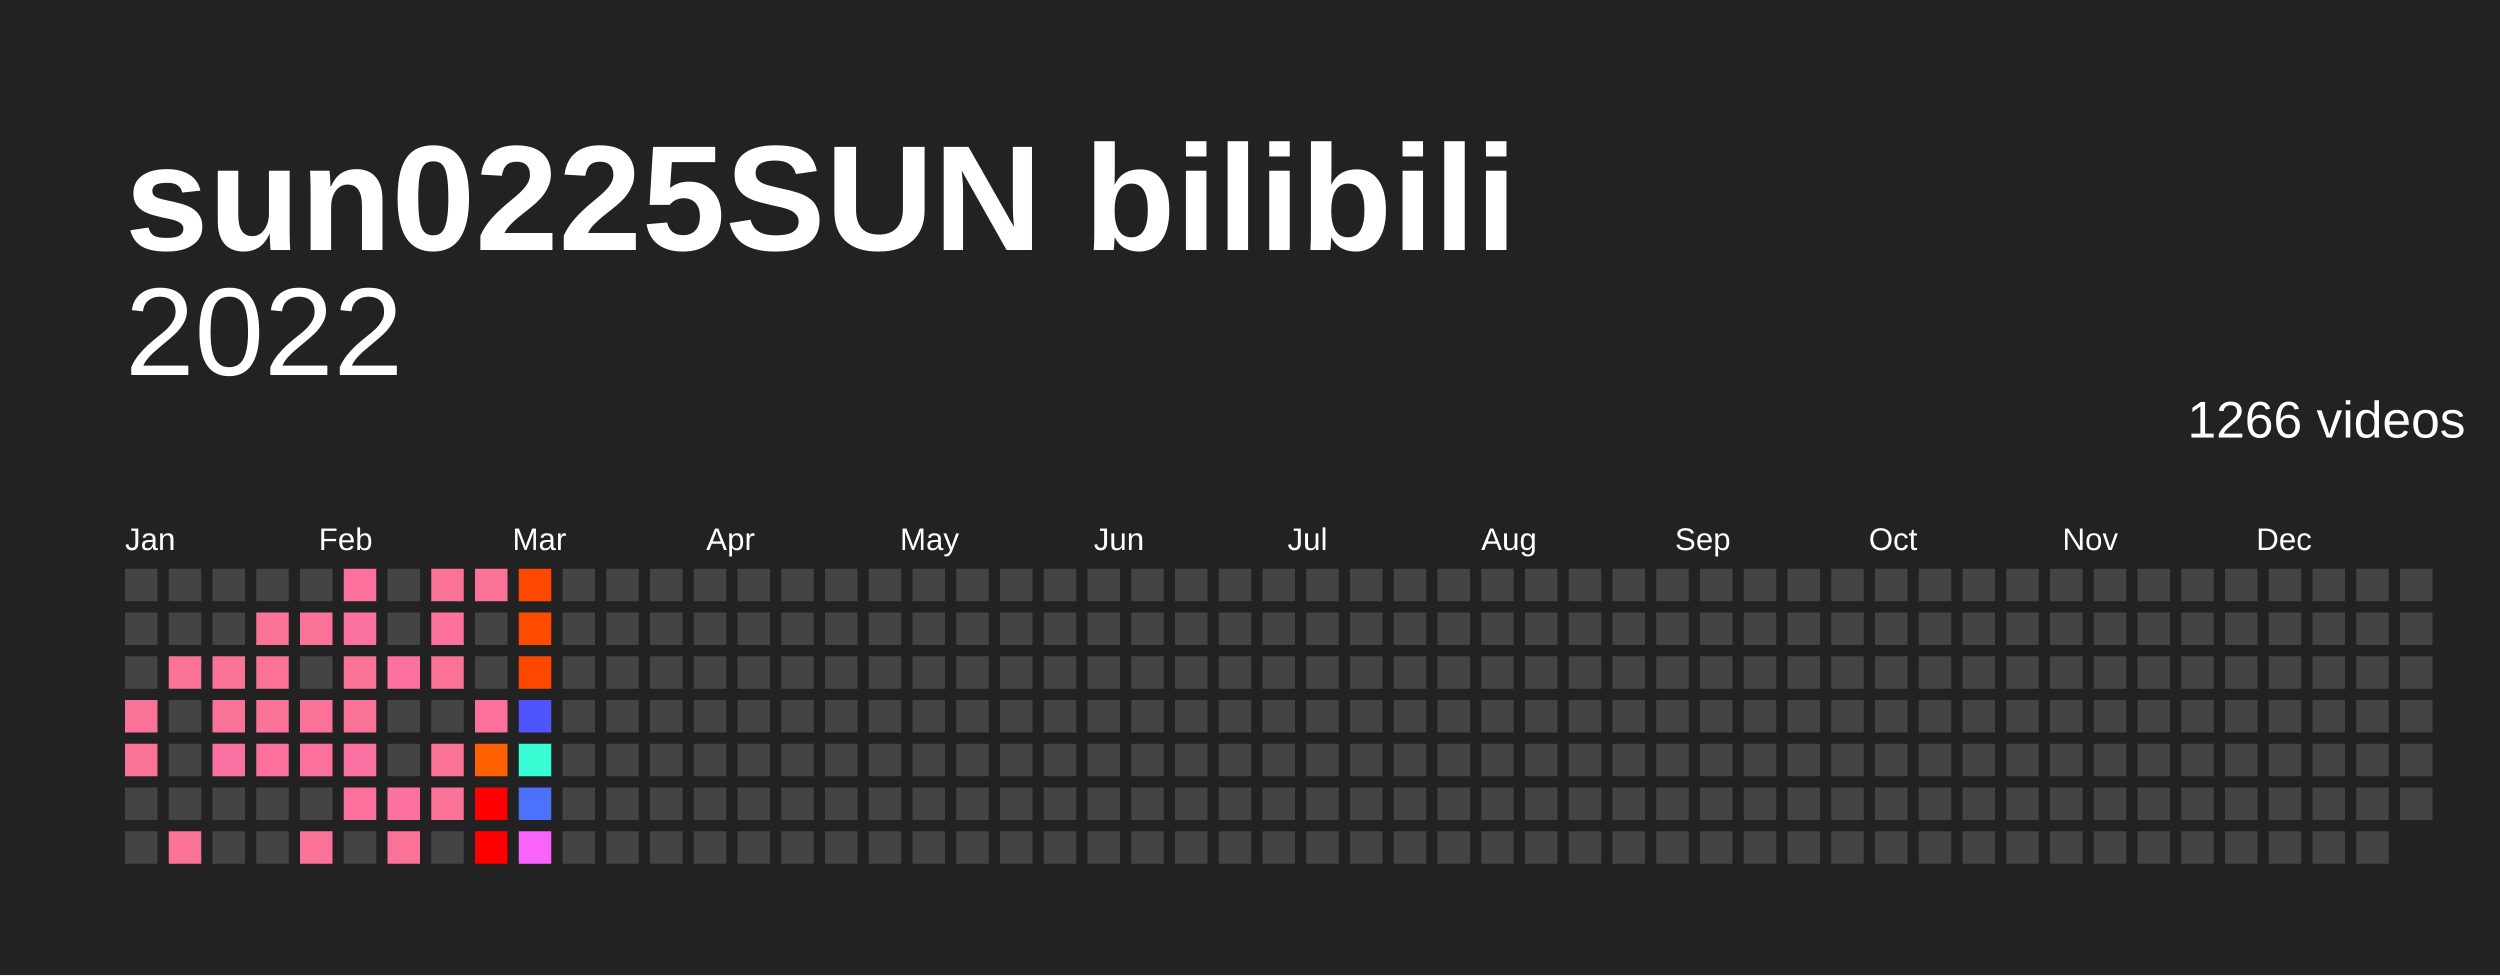
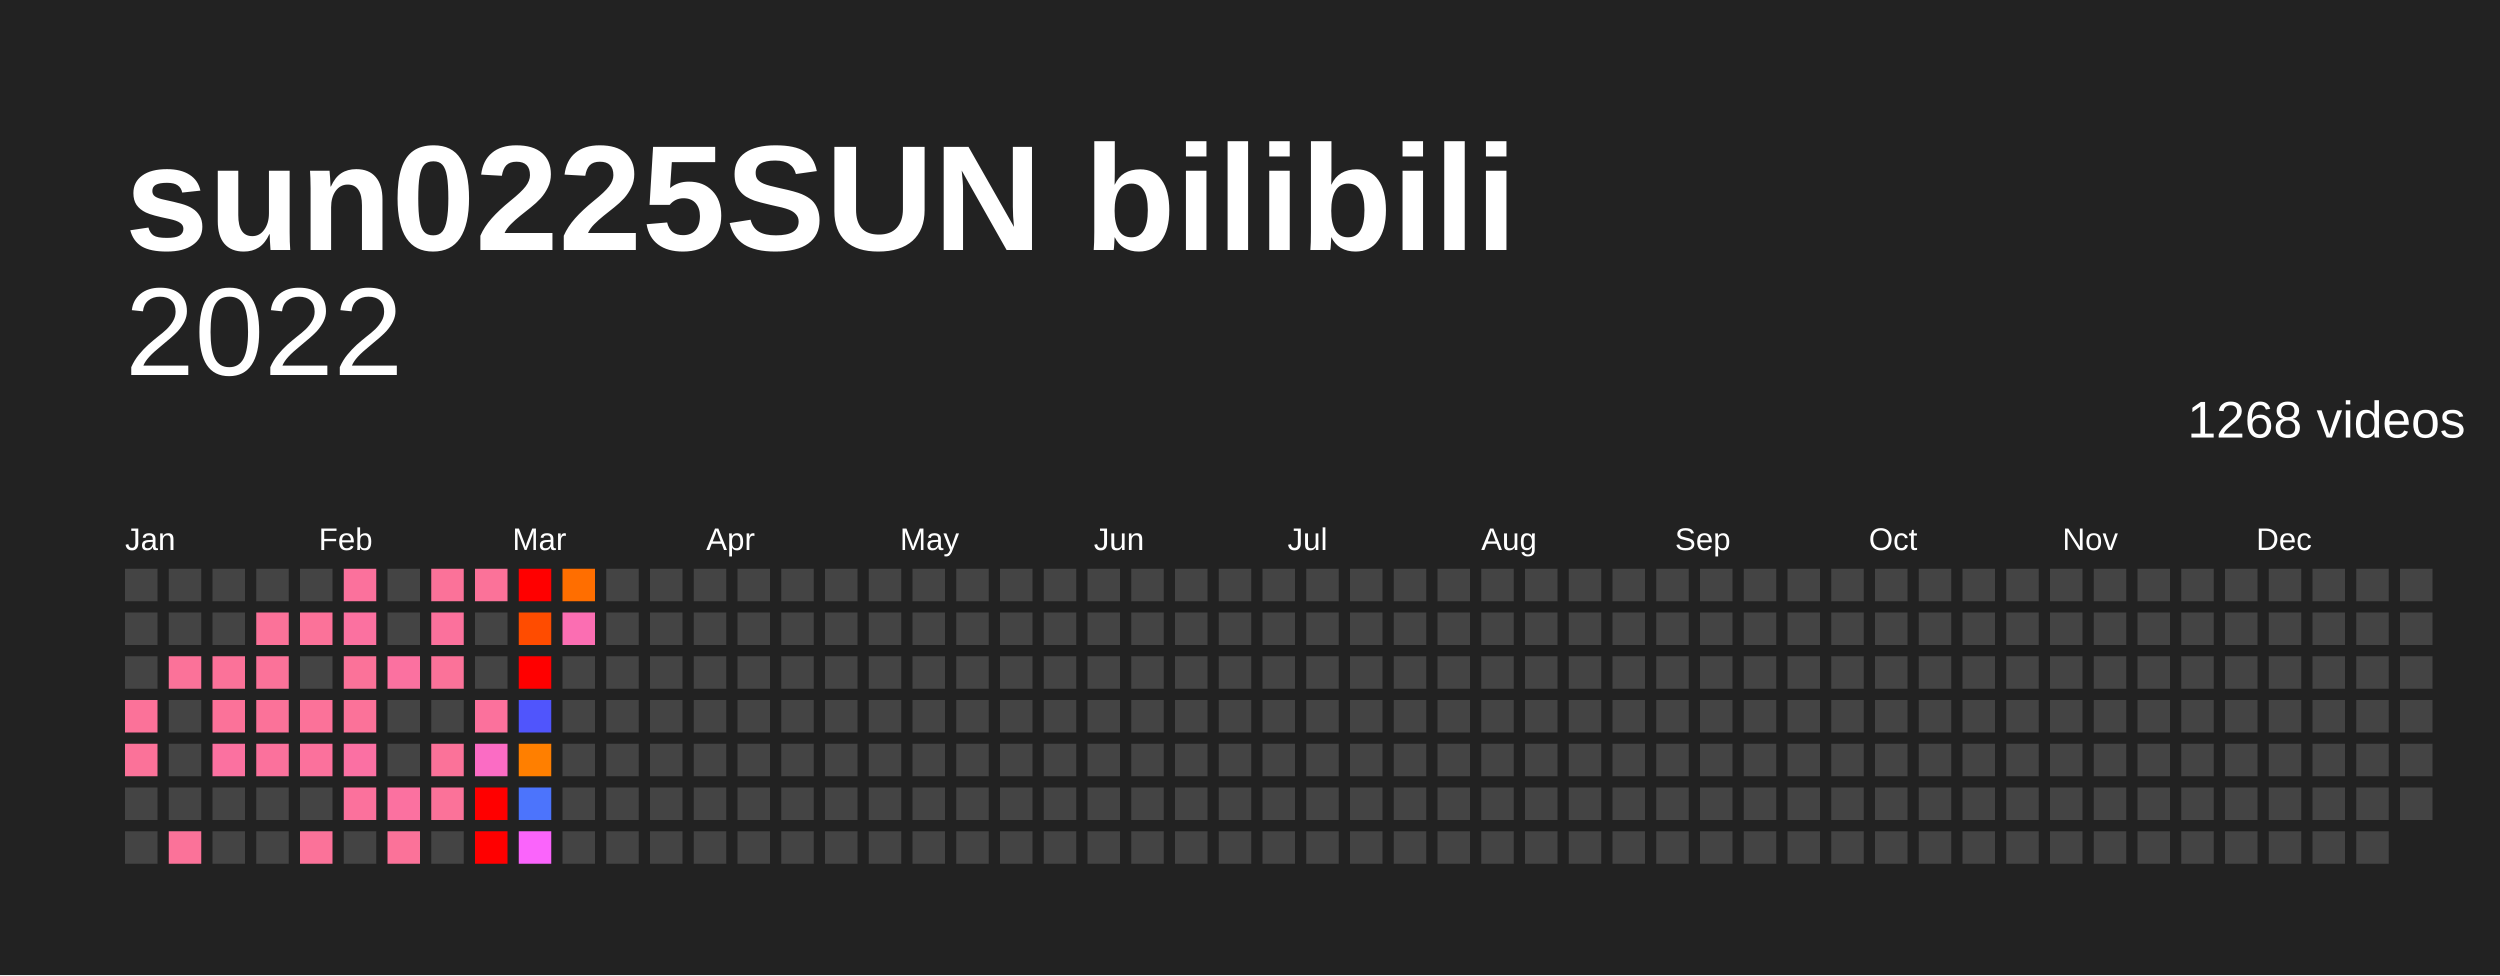
<svg xmlns="http://www.w3.org/2000/svg" baseProfile="full" height="78mm" version="1.1" viewBox="0,0,200,78" width="200mm">
  <defs />
  <rect fill="#222222" height="78" width="200" x="0" y="0" />
  <text fill="#FFFFFF" style="font-size:12px; font-family:Arial; font-weight:bold;" x="10" y="20">sun0225SUN bilibili</text>
  <text alignment-baseline="hanging" fill="#FFFFFF" style="font-size:10.0px; font-family:Arial;" x="10" y="30">2022</text>
-   <text alignment-baseline="hanging" fill="#FFFFFF" style="font-size:4.125px; font-family:Arial;" x="175" y="35">1266 videos</text>
+   <text alignment-baseline="hanging" fill="#FFFFFF" style="font-size:4.125px; font-family:Arial;" x="175" y="35">1268 videos</text>
  <text fill="#FFFFFF" style="font-size:2.5px; font-family:Arial" x="10.0" y="44">Jan</text>
  <text fill="#FFFFFF" style="font-size:2.5px; font-family:Arial" x="25.5" y="44">Feb</text>
  <text fill="#FFFFFF" style="font-size:2.5px; font-family:Arial" x="41.0" y="44">Mar</text>
  <text fill="#FFFFFF" style="font-size:2.5px; font-family:Arial" x="56.5" y="44">Apr</text>
  <text fill="#FFFFFF" style="font-size:2.5px; font-family:Arial" x="72.0" y="44">May</text>
  <text fill="#FFFFFF" style="font-size:2.5px; font-family:Arial" x="87.5" y="44">Jun</text>
  <text fill="#FFFFFF" style="font-size:2.5px; font-family:Arial" x="103.0" y="44">Jul</text>
  <text fill="#FFFFFF" style="font-size:2.5px; font-family:Arial" x="118.5" y="44">Aug</text>
  <text fill="#FFFFFF" style="font-size:2.5px; font-family:Arial" x="134.0" y="44">Sep</text>
  <text fill="#FFFFFF" style="font-size:2.5px; font-family:Arial" x="149.5" y="44">Oct</text>
  <text fill="#FFFFFF" style="font-size:2.5px; font-family:Arial" x="165.0" y="44">Nov</text>
  <text fill="#FFFFFF" style="font-size:2.5px; font-family:Arial" x="180.5" y="44">Dec</text>
  <rect fill="#444444" height="2.6" width="2.6" x="10.0" y="45.5" />
  <rect fill="#444444" height="2.6" width="2.6" x="10.0" y="49.0" />
  <rect fill="#444444" height="2.6" width="2.6" x="10.0" y="52.5" />
  <rect fill="#fb7299" height="2.6" width="2.6" x="10.0" y="56.0" />
  <rect fill="#fb7299" height="2.6" width="2.6" x="10.0" y="59.5" />
  <rect fill="#444444" height="2.6" width="2.6" x="10.0" y="63.0" />
  <rect fill="#444444" height="2.6" width="2.6" x="10.0" y="66.5" />
  <rect fill="#444444" height="2.6" width="2.6" x="13.5" y="45.5" />
  <rect fill="#444444" height="2.6" width="2.6" x="13.5" y="49.0" />
  <rect fill="#fb7299" height="2.6" width="2.6" x="13.5" y="52.5" />
  <rect fill="#444444" height="2.6" width="2.6" x="13.5" y="56.0" />
  <rect fill="#444444" height="2.6" width="2.6" x="13.5" y="59.5" />
  <rect fill="#444444" height="2.6" width="2.6" x="13.5" y="63.0" />
  <rect fill="#fb7299" height="2.6" width="2.6" x="13.5" y="66.5" />
  <rect fill="#444444" height="2.6" width="2.6" x="17.0" y="45.5" />
  <rect fill="#444444" height="2.6" width="2.6" x="17.0" y="49.0" />
  <rect fill="#fb7299" height="2.6" width="2.6" x="17.0" y="52.5" />
  <rect fill="#fb7299" height="2.6" width="2.6" x="17.0" y="56.0" />
-   <rect fill="#fb70a3" height="2.6" width="2.6" x="17.0" y="59.5" />
+   <rect fill="#fb71a0" height="2.6" width="2.6" x="17.0" y="59.5" />
  <rect fill="#444444" height="2.6" width="2.6" x="17.0" y="63.0" />
  <rect fill="#444444" height="2.6" width="2.6" x="17.0" y="66.5" />
  <rect fill="#444444" height="2.6" width="2.6" x="20.5" y="45.5" />
  <rect fill="#fb7299" height="2.6" width="2.6" x="20.5" y="49.0" />
  <rect fill="#fb7299" height="2.6" width="2.6" x="20.5" y="52.5" />
  <rect fill="#fb7299" height="2.6" width="2.6" x="20.5" y="56.0" />
  <rect fill="#fb719c" height="2.6" width="2.6" x="20.5" y="59.5" />
  <rect fill="#444444" height="2.6" width="2.6" x="20.5" y="63.0" />
  <rect fill="#444444" height="2.6" width="2.6" x="20.5" y="66.5" />
  <rect fill="#444444" height="2.6" width="2.6" x="24.0" y="45.5" />
  <rect fill="#fb7299" height="2.6" width="2.6" x="24.0" y="49.0" />
  <rect fill="#444444" height="2.6" width="2.6" x="24.0" y="52.5" />
  <rect fill="#fb7299" height="2.6" width="2.6" x="24.0" y="56.0" />
  <rect fill="#fb719c" height="2.6" width="2.6" x="24.0" y="59.5" />
  <rect fill="#444444" height="2.6" width="2.6" x="24.0" y="63.0" />
  <rect fill="#fb7299" height="2.6" width="2.6" x="24.0" y="66.5" />
  <rect fill="#fb719c" height="2.6" width="2.6" x="27.5" y="45.5" />
  <rect fill="#fb71a0" height="2.6" width="2.6" x="27.5" y="49.0" />
  <rect fill="#fb7299" height="2.6" width="2.6" x="27.5" y="52.5" />
  <rect fill="#fb7299" height="2.6" width="2.6" x="27.5" y="56.0" />
  <rect fill="#fb70a3" height="2.6" width="2.6" x="27.5" y="59.5" />
  <rect fill="#fb719c" height="2.6" width="2.6" x="27.5" y="63.0" />
  <rect fill="#444444" height="2.6" width="2.6" x="27.5" y="66.5" />
  <rect fill="#444444" height="2.6" width="2.6" x="31.0" y="45.5" />
  <rect fill="#444444" height="2.6" width="2.6" x="31.0" y="49.0" />
  <rect fill="#fb71a0" height="2.6" width="2.6" x="31.0" y="52.5" />
  <rect fill="#444444" height="2.6" width="2.6" x="31.0" y="56.0" />
  <rect fill="#444444" height="2.6" width="2.6" x="31.0" y="59.5" />
  <rect fill="#fb71a0" height="2.6" width="2.6" x="31.0" y="63.0" />
  <rect fill="#fb7299" height="2.6" width="2.6" x="31.0" y="66.5" />
  <rect fill="#fb7299" height="2.6" width="2.6" x="34.5" y="45.5" />
  <rect fill="#fb719c" height="2.6" width="2.6" x="34.5" y="49.0" />
  <rect fill="#fb7299" height="2.6" width="2.6" x="34.5" y="52.5" />
  <rect fill="#444444" height="2.6" width="2.6" x="34.5" y="56.0" />
  <rect fill="#fb7299" height="2.6" width="2.6" x="34.5" y="59.5" />
  <rect fill="#fb7299" height="2.6" width="2.6" x="34.5" y="63.0" />
  <rect fill="#444444" height="2.6" width="2.6" x="34.5" y="66.5" />
  <rect fill="#fb7299" height="2.6" width="2.6" x="38.0" y="45.5" />
  <rect fill="#444444" height="2.6" width="2.6" x="38.0" y="49.0" />
  <rect fill="#444444" height="2.6" width="2.6" x="38.0" y="52.5" />
  <rect fill="#fb719c" height="2.6" width="2.6" x="38.0" y="56.0" />
-   <rect fill="#ff6000" height="2.6" width="2.6" x="38.0" y="59.5" />
+   <rect fill="#fb6cc4" height="2.6" width="2.6" x="38.0" y="59.5" />
  <rect fill="red" height="2.6" width="2.6" x="38.0" y="63.0" />
  <rect fill="red" height="2.6" width="2.6" x="38.0" y="66.5" />
-   <rect fill="#ff4900" height="2.6" width="2.6" x="41.5" y="45.5" />
+   <rect fill="red" height="2.6" width="2.6" x="41.5" y="45.5" />
  <rect fill="#ff4c00" height="2.6" width="2.6" x="41.5" y="49.0" />
-   <rect fill="#ff4700" height="2.6" width="2.6" x="41.5" y="52.5" />
-   <rect fill="#5054fc" height="2.6" width="2.6" x="41.5" y="56.0" />
-   <rect fill="#38fcd3" height="2.6" width="2.6" x="41.5" y="59.5" />
-   <rect fill="#4c72fc" height="2.6" width="2.6" x="41.5" y="63.0" />
-   <rect fill="#f763fb" height="2.6" width="2.6" x="41.5" y="66.5" />
-   <rect fill="#444444" height="2.6" width="2.6" x="45.0" y="45.5" />
-   <rect fill="#444444" height="2.6" width="2.6" x="45.0" y="49.0" />
+   <rect fill="red" height="2.6" width="2.6" x="41.5" y="52.5" />
+   <rect fill="#5055fc" height="2.6" width="2.6" x="41.5" y="56.0" />
+   <rect fill="#ff7f00" height="2.6" width="2.6" x="41.5" y="59.5" />
+   <rect fill="#4c74fc" height="2.6" width="2.6" x="41.5" y="63.0" />
+   <rect fill="#fa64fb" height="2.6" width="2.6" x="41.5" y="66.5" />
+   <rect fill="#ff6e00" height="2.6" width="2.6" x="45.0" y="45.5" />
+   <rect fill="#fb6eb2" height="2.6" width="2.6" x="45.0" y="49.0" />
  <rect fill="#444444" height="2.6" width="2.6" x="45.0" y="52.5" />
  <rect fill="#444444" height="2.6" width="2.6" x="45.0" y="56.0" />
  <rect fill="#444444" height="2.6" width="2.6" x="45.0" y="59.5" />
  <rect fill="#444444" height="2.6" width="2.6" x="45.0" y="63.0" />
  <rect fill="#444444" height="2.6" width="2.6" x="45.0" y="66.5" />
  <rect fill="#444444" height="2.6" width="2.6" x="48.5" y="45.5" />
  <rect fill="#444444" height="2.6" width="2.6" x="48.5" y="49.0" />
  <rect fill="#444444" height="2.6" width="2.6" x="48.5" y="52.5" />
  <rect fill="#444444" height="2.6" width="2.6" x="48.5" y="56.0" />
  <rect fill="#444444" height="2.6" width="2.6" x="48.5" y="59.5" />
  <rect fill="#444444" height="2.6" width="2.6" x="48.5" y="63.0" />
  <rect fill="#444444" height="2.6" width="2.6" x="48.5" y="66.5" />
  <rect fill="#444444" height="2.6" width="2.6" x="52.0" y="45.5" />
  <rect fill="#444444" height="2.6" width="2.6" x="52.0" y="49.0" />
  <rect fill="#444444" height="2.6" width="2.6" x="52.0" y="52.5" />
  <rect fill="#444444" height="2.6" width="2.6" x="52.0" y="56.0" />
  <rect fill="#444444" height="2.6" width="2.6" x="52.0" y="59.5" />
  <rect fill="#444444" height="2.6" width="2.6" x="52.0" y="63.0" />
  <rect fill="#444444" height="2.6" width="2.6" x="52.0" y="66.5" />
  <rect fill="#444444" height="2.6" width="2.6" x="55.5" y="45.5" />
  <rect fill="#444444" height="2.6" width="2.6" x="55.5" y="49.0" />
  <rect fill="#444444" height="2.6" width="2.6" x="55.5" y="52.5" />
  <rect fill="#444444" height="2.6" width="2.6" x="55.5" y="56.0" />
  <rect fill="#444444" height="2.6" width="2.6" x="55.5" y="59.5" />
  <rect fill="#444444" height="2.6" width="2.6" x="55.5" y="63.0" />
  <rect fill="#444444" height="2.6" width="2.6" x="55.5" y="66.5" />
  <rect fill="#444444" height="2.6" width="2.6" x="59.0" y="45.5" />
  <rect fill="#444444" height="2.6" width="2.6" x="59.0" y="49.0" />
  <rect fill="#444444" height="2.6" width="2.6" x="59.0" y="52.5" />
  <rect fill="#444444" height="2.6" width="2.6" x="59.0" y="56.0" />
  <rect fill="#444444" height="2.6" width="2.6" x="59.0" y="59.5" />
  <rect fill="#444444" height="2.6" width="2.6" x="59.0" y="63.0" />
  <rect fill="#444444" height="2.6" width="2.6" x="59.0" y="66.5" />
  <rect fill="#444444" height="2.6" width="2.6" x="62.5" y="45.5" />
  <rect fill="#444444" height="2.6" width="2.6" x="62.5" y="49.0" />
  <rect fill="#444444" height="2.6" width="2.6" x="62.5" y="52.5" />
  <rect fill="#444444" height="2.6" width="2.6" x="62.5" y="56.0" />
  <rect fill="#444444" height="2.6" width="2.6" x="62.5" y="59.5" />
  <rect fill="#444444" height="2.6" width="2.6" x="62.5" y="63.0" />
  <rect fill="#444444" height="2.6" width="2.6" x="62.5" y="66.5" />
  <rect fill="#444444" height="2.6" width="2.6" x="66.0" y="45.5" />
  <rect fill="#444444" height="2.6" width="2.6" x="66.0" y="49.0" />
  <rect fill="#444444" height="2.6" width="2.6" x="66.0" y="52.5" />
  <rect fill="#444444" height="2.6" width="2.6" x="66.0" y="56.0" />
  <rect fill="#444444" height="2.6" width="2.6" x="66.0" y="59.5" />
  <rect fill="#444444" height="2.6" width="2.6" x="66.0" y="63.0" />
  <rect fill="#444444" height="2.6" width="2.6" x="66.0" y="66.5" />
  <rect fill="#444444" height="2.6" width="2.6" x="69.5" y="45.5" />
  <rect fill="#444444" height="2.6" width="2.6" x="69.5" y="49.0" />
  <rect fill="#444444" height="2.6" width="2.6" x="69.5" y="52.5" />
  <rect fill="#444444" height="2.6" width="2.6" x="69.5" y="56.0" />
  <rect fill="#444444" height="2.6" width="2.6" x="69.5" y="59.5" />
  <rect fill="#444444" height="2.6" width="2.6" x="69.5" y="63.0" />
  <rect fill="#444444" height="2.6" width="2.6" x="69.5" y="66.5" />
  <rect fill="#444444" height="2.6" width="2.6" x="73.0" y="45.5" />
  <rect fill="#444444" height="2.6" width="2.6" x="73.0" y="49.0" />
  <rect fill="#444444" height="2.6" width="2.6" x="73.0" y="52.5" />
  <rect fill="#444444" height="2.6" width="2.6" x="73.0" y="56.0" />
  <rect fill="#444444" height="2.6" width="2.6" x="73.0" y="59.5" />
  <rect fill="#444444" height="2.6" width="2.6" x="73.0" y="63.0" />
  <rect fill="#444444" height="2.6" width="2.6" x="73.0" y="66.5" />
  <rect fill="#444444" height="2.6" width="2.6" x="76.5" y="45.5" />
  <rect fill="#444444" height="2.6" width="2.6" x="76.5" y="49.0" />
  <rect fill="#444444" height="2.6" width="2.6" x="76.5" y="52.5" />
  <rect fill="#444444" height="2.6" width="2.6" x="76.5" y="56.0" />
  <rect fill="#444444" height="2.6" width="2.6" x="76.5" y="59.5" />
  <rect fill="#444444" height="2.6" width="2.6" x="76.5" y="63.0" />
  <rect fill="#444444" height="2.6" width="2.6" x="76.5" y="66.5" />
  <rect fill="#444444" height="2.6" width="2.6" x="80.0" y="45.5" />
  <rect fill="#444444" height="2.6" width="2.6" x="80.0" y="49.0" />
  <rect fill="#444444" height="2.6" width="2.6" x="80.0" y="52.5" />
  <rect fill="#444444" height="2.6" width="2.6" x="80.0" y="56.0" />
  <rect fill="#444444" height="2.6" width="2.6" x="80.0" y="59.5" />
  <rect fill="#444444" height="2.6" width="2.6" x="80.0" y="63.0" />
  <rect fill="#444444" height="2.6" width="2.6" x="80.0" y="66.5" />
  <rect fill="#444444" height="2.6" width="2.6" x="83.5" y="45.5" />
  <rect fill="#444444" height="2.6" width="2.6" x="83.5" y="49.0" />
  <rect fill="#444444" height="2.6" width="2.6" x="83.5" y="52.5" />
  <rect fill="#444444" height="2.6" width="2.6" x="83.5" y="56.0" />
  <rect fill="#444444" height="2.6" width="2.6" x="83.5" y="59.5" />
  <rect fill="#444444" height="2.6" width="2.6" x="83.5" y="63.0" />
  <rect fill="#444444" height="2.6" width="2.6" x="83.5" y="66.5" />
  <rect fill="#444444" height="2.6" width="2.6" x="87.0" y="45.5" />
  <rect fill="#444444" height="2.6" width="2.6" x="87.0" y="49.0" />
  <rect fill="#444444" height="2.6" width="2.6" x="87.0" y="52.5" />
  <rect fill="#444444" height="2.6" width="2.6" x="87.0" y="56.0" />
  <rect fill="#444444" height="2.6" width="2.6" x="87.0" y="59.5" />
  <rect fill="#444444" height="2.6" width="2.6" x="87.0" y="63.0" />
  <rect fill="#444444" height="2.6" width="2.6" x="87.0" y="66.5" />
  <rect fill="#444444" height="2.6" width="2.6" x="90.5" y="45.5" />
  <rect fill="#444444" height="2.6" width="2.6" x="90.5" y="49.0" />
  <rect fill="#444444" height="2.6" width="2.6" x="90.5" y="52.5" />
  <rect fill="#444444" height="2.6" width="2.6" x="90.5" y="56.0" />
  <rect fill="#444444" height="2.6" width="2.6" x="90.5" y="59.5" />
  <rect fill="#444444" height="2.6" width="2.6" x="90.5" y="63.0" />
  <rect fill="#444444" height="2.6" width="2.6" x="90.5" y="66.5" />
  <rect fill="#444444" height="2.6" width="2.6" x="94.0" y="45.5" />
  <rect fill="#444444" height="2.6" width="2.6" x="94.0" y="49.0" />
  <rect fill="#444444" height="2.6" width="2.6" x="94.0" y="52.5" />
  <rect fill="#444444" height="2.6" width="2.6" x="94.0" y="56.0" />
  <rect fill="#444444" height="2.6" width="2.6" x="94.0" y="59.5" />
  <rect fill="#444444" height="2.6" width="2.6" x="94.0" y="63.0" />
  <rect fill="#444444" height="2.6" width="2.6" x="94.0" y="66.5" />
  <rect fill="#444444" height="2.6" width="2.6" x="97.5" y="45.5" />
  <rect fill="#444444" height="2.6" width="2.6" x="97.5" y="49.0" />
  <rect fill="#444444" height="2.6" width="2.6" x="97.5" y="52.5" />
  <rect fill="#444444" height="2.6" width="2.6" x="97.5" y="56.0" />
  <rect fill="#444444" height="2.6" width="2.6" x="97.5" y="59.5" />
  <rect fill="#444444" height="2.6" width="2.6" x="97.5" y="63.0" />
  <rect fill="#444444" height="2.6" width="2.6" x="97.5" y="66.5" />
  <rect fill="#444444" height="2.6" width="2.6" x="101.0" y="45.5" />
  <rect fill="#444444" height="2.6" width="2.6" x="101.0" y="49.0" />
  <rect fill="#444444" height="2.6" width="2.6" x="101.0" y="52.5" />
  <rect fill="#444444" height="2.6" width="2.6" x="101.0" y="56.0" />
  <rect fill="#444444" height="2.6" width="2.6" x="101.0" y="59.5" />
  <rect fill="#444444" height="2.6" width="2.6" x="101.0" y="63.0" />
  <rect fill="#444444" height="2.6" width="2.6" x="101.0" y="66.5" />
  <rect fill="#444444" height="2.6" width="2.6" x="104.5" y="45.5" />
  <rect fill="#444444" height="2.6" width="2.6" x="104.5" y="49.0" />
  <rect fill="#444444" height="2.6" width="2.6" x="104.5" y="52.5" />
  <rect fill="#444444" height="2.6" width="2.6" x="104.5" y="56.0" />
  <rect fill="#444444" height="2.6" width="2.6" x="104.5" y="59.5" />
  <rect fill="#444444" height="2.6" width="2.6" x="104.5" y="63.0" />
  <rect fill="#444444" height="2.6" width="2.6" x="104.5" y="66.5" />
  <rect fill="#444444" height="2.6" width="2.6" x="108.0" y="45.5" />
  <rect fill="#444444" height="2.6" width="2.6" x="108.0" y="49.0" />
  <rect fill="#444444" height="2.6" width="2.6" x="108.0" y="52.5" />
  <rect fill="#444444" height="2.6" width="2.6" x="108.0" y="56.0" />
  <rect fill="#444444" height="2.6" width="2.6" x="108.0" y="59.5" />
  <rect fill="#444444" height="2.6" width="2.6" x="108.0" y="63.0" />
  <rect fill="#444444" height="2.6" width="2.6" x="108.0" y="66.5" />
  <rect fill="#444444" height="2.6" width="2.6" x="111.5" y="45.5" />
  <rect fill="#444444" height="2.6" width="2.6" x="111.5" y="49.0" />
  <rect fill="#444444" height="2.6" width="2.6" x="111.5" y="52.5" />
  <rect fill="#444444" height="2.6" width="2.6" x="111.5" y="56.0" />
  <rect fill="#444444" height="2.6" width="2.6" x="111.5" y="59.5" />
  <rect fill="#444444" height="2.6" width="2.6" x="111.5" y="63.0" />
  <rect fill="#444444" height="2.6" width="2.6" x="111.5" y="66.5" />
  <rect fill="#444444" height="2.6" width="2.6" x="115.0" y="45.5" />
  <rect fill="#444444" height="2.6" width="2.6" x="115.0" y="49.0" />
  <rect fill="#444444" height="2.6" width="2.6" x="115.0" y="52.5" />
  <rect fill="#444444" height="2.6" width="2.6" x="115.0" y="56.0" />
  <rect fill="#444444" height="2.6" width="2.6" x="115.0" y="59.5" />
  <rect fill="#444444" height="2.6" width="2.6" x="115.0" y="63.0" />
  <rect fill="#444444" height="2.6" width="2.6" x="115.0" y="66.5" />
  <rect fill="#444444" height="2.6" width="2.6" x="118.5" y="45.5" />
  <rect fill="#444444" height="2.6" width="2.6" x="118.5" y="49.0" />
  <rect fill="#444444" height="2.6" width="2.6" x="118.5" y="52.5" />
  <rect fill="#444444" height="2.6" width="2.6" x="118.5" y="56.0" />
  <rect fill="#444444" height="2.6" width="2.6" x="118.5" y="59.5" />
  <rect fill="#444444" height="2.6" width="2.6" x="118.5" y="63.0" />
  <rect fill="#444444" height="2.6" width="2.6" x="118.5" y="66.5" />
  <rect fill="#444444" height="2.6" width="2.6" x="122.0" y="45.5" />
  <rect fill="#444444" height="2.6" width="2.6" x="122.0" y="49.0" />
  <rect fill="#444444" height="2.6" width="2.6" x="122.0" y="52.5" />
  <rect fill="#444444" height="2.6" width="2.6" x="122.0" y="56.0" />
  <rect fill="#444444" height="2.6" width="2.6" x="122.0" y="59.5" />
  <rect fill="#444444" height="2.6" width="2.6" x="122.0" y="63.0" />
  <rect fill="#444444" height="2.6" width="2.6" x="122.0" y="66.5" />
  <rect fill="#444444" height="2.6" width="2.6" x="125.5" y="45.5" />
  <rect fill="#444444" height="2.6" width="2.6" x="125.5" y="49.0" />
  <rect fill="#444444" height="2.6" width="2.6" x="125.5" y="52.5" />
  <rect fill="#444444" height="2.6" width="2.6" x="125.5" y="56.0" />
  <rect fill="#444444" height="2.6" width="2.6" x="125.5" y="59.5" />
  <rect fill="#444444" height="2.6" width="2.6" x="125.5" y="63.0" />
  <rect fill="#444444" height="2.6" width="2.6" x="125.5" y="66.5" />
  <rect fill="#444444" height="2.6" width="2.6" x="129.0" y="45.5" />
  <rect fill="#444444" height="2.6" width="2.6" x="129.0" y="49.0" />
  <rect fill="#444444" height="2.6" width="2.6" x="129.0" y="52.5" />
  <rect fill="#444444" height="2.6" width="2.6" x="129.0" y="56.0" />
  <rect fill="#444444" height="2.6" width="2.6" x="129.0" y="59.5" />
  <rect fill="#444444" height="2.6" width="2.6" x="129.0" y="63.0" />
  <rect fill="#444444" height="2.6" width="2.6" x="129.0" y="66.5" />
  <rect fill="#444444" height="2.6" width="2.6" x="132.5" y="45.5" />
  <rect fill="#444444" height="2.6" width="2.6" x="132.5" y="49.0" />
  <rect fill="#444444" height="2.6" width="2.6" x="132.5" y="52.5" />
  <rect fill="#444444" height="2.6" width="2.6" x="132.5" y="56.0" />
  <rect fill="#444444" height="2.6" width="2.6" x="132.5" y="59.5" />
  <rect fill="#444444" height="2.6" width="2.6" x="132.5" y="63.0" />
  <rect fill="#444444" height="2.6" width="2.6" x="132.5" y="66.5" />
  <rect fill="#444444" height="2.6" width="2.6" x="136.0" y="45.5" />
  <rect fill="#444444" height="2.6" width="2.6" x="136.0" y="49.0" />
  <rect fill="#444444" height="2.6" width="2.6" x="136.0" y="52.5" />
  <rect fill="#444444" height="2.6" width="2.6" x="136.0" y="56.0" />
  <rect fill="#444444" height="2.6" width="2.6" x="136.0" y="59.5" />
  <rect fill="#444444" height="2.6" width="2.6" x="136.0" y="63.0" />
  <rect fill="#444444" height="2.6" width="2.6" x="136.0" y="66.5" />
  <rect fill="#444444" height="2.6" width="2.6" x="139.5" y="45.5" />
  <rect fill="#444444" height="2.6" width="2.6" x="139.5" y="49.0" />
  <rect fill="#444444" height="2.6" width="2.6" x="139.5" y="52.5" />
  <rect fill="#444444" height="2.6" width="2.6" x="139.5" y="56.0" />
  <rect fill="#444444" height="2.6" width="2.6" x="139.5" y="59.5" />
  <rect fill="#444444" height="2.6" width="2.6" x="139.5" y="63.0" />
  <rect fill="#444444" height="2.6" width="2.6" x="139.5" y="66.5" />
  <rect fill="#444444" height="2.6" width="2.6" x="143.0" y="45.5" />
  <rect fill="#444444" height="2.6" width="2.6" x="143.0" y="49.0" />
  <rect fill="#444444" height="2.6" width="2.6" x="143.0" y="52.5" />
  <rect fill="#444444" height="2.6" width="2.6" x="143.0" y="56.0" />
  <rect fill="#444444" height="2.6" width="2.6" x="143.0" y="59.5" />
  <rect fill="#444444" height="2.6" width="2.6" x="143.0" y="63.0" />
  <rect fill="#444444" height="2.6" width="2.6" x="143.0" y="66.5" />
  <rect fill="#444444" height="2.6" width="2.6" x="146.5" y="45.5" />
  <rect fill="#444444" height="2.6" width="2.6" x="146.5" y="49.0" />
  <rect fill="#444444" height="2.6" width="2.6" x="146.5" y="52.5" />
  <rect fill="#444444" height="2.6" width="2.6" x="146.5" y="56.0" />
  <rect fill="#444444" height="2.6" width="2.6" x="146.5" y="59.5" />
  <rect fill="#444444" height="2.6" width="2.6" x="146.5" y="63.0" />
  <rect fill="#444444" height="2.6" width="2.6" x="146.5" y="66.5" />
  <rect fill="#444444" height="2.6" width="2.6" x="150.0" y="45.5" />
  <rect fill="#444444" height="2.6" width="2.6" x="150.0" y="49.0" />
  <rect fill="#444444" height="2.6" width="2.6" x="150.0" y="52.5" />
  <rect fill="#444444" height="2.6" width="2.6" x="150.0" y="56.0" />
  <rect fill="#444444" height="2.6" width="2.6" x="150.0" y="59.5" />
  <rect fill="#444444" height="2.6" width="2.6" x="150.0" y="63.0" />
  <rect fill="#444444" height="2.6" width="2.6" x="150.0" y="66.5" />
  <rect fill="#444444" height="2.6" width="2.6" x="153.5" y="45.5" />
  <rect fill="#444444" height="2.6" width="2.6" x="153.5" y="49.0" />
  <rect fill="#444444" height="2.6" width="2.6" x="153.5" y="52.5" />
  <rect fill="#444444" height="2.6" width="2.6" x="153.5" y="56.0" />
  <rect fill="#444444" height="2.6" width="2.6" x="153.5" y="59.5" />
  <rect fill="#444444" height="2.6" width="2.6" x="153.5" y="63.0" />
  <rect fill="#444444" height="2.6" width="2.6" x="153.5" y="66.5" />
  <rect fill="#444444" height="2.6" width="2.6" x="157.0" y="45.5" />
  <rect fill="#444444" height="2.6" width="2.6" x="157.0" y="49.0" />
  <rect fill="#444444" height="2.6" width="2.6" x="157.0" y="52.5" />
  <rect fill="#444444" height="2.6" width="2.6" x="157.0" y="56.0" />
  <rect fill="#444444" height="2.6" width="2.6" x="157.0" y="59.5" />
  <rect fill="#444444" height="2.6" width="2.6" x="157.0" y="63.0" />
  <rect fill="#444444" height="2.6" width="2.6" x="157.0" y="66.5" />
  <rect fill="#444444" height="2.6" width="2.6" x="160.5" y="45.5" />
  <rect fill="#444444" height="2.6" width="2.6" x="160.5" y="49.0" />
  <rect fill="#444444" height="2.6" width="2.6" x="160.5" y="52.5" />
  <rect fill="#444444" height="2.6" width="2.6" x="160.5" y="56.0" />
  <rect fill="#444444" height="2.6" width="2.6" x="160.5" y="59.5" />
  <rect fill="#444444" height="2.6" width="2.6" x="160.5" y="63.0" />
  <rect fill="#444444" height="2.6" width="2.6" x="160.5" y="66.5" />
  <rect fill="#444444" height="2.6" width="2.6" x="164.0" y="45.5" />
  <rect fill="#444444" height="2.6" width="2.6" x="164.0" y="49.0" />
  <rect fill="#444444" height="2.6" width="2.6" x="164.0" y="52.5" />
  <rect fill="#444444" height="2.6" width="2.6" x="164.0" y="56.0" />
  <rect fill="#444444" height="2.6" width="2.6" x="164.0" y="59.5" />
  <rect fill="#444444" height="2.6" width="2.6" x="164.0" y="63.0" />
  <rect fill="#444444" height="2.6" width="2.6" x="164.0" y="66.5" />
  <rect fill="#444444" height="2.6" width="2.6" x="167.5" y="45.5" />
  <rect fill="#444444" height="2.6" width="2.6" x="167.5" y="49.0" />
  <rect fill="#444444" height="2.6" width="2.6" x="167.5" y="52.5" />
  <rect fill="#444444" height="2.6" width="2.6" x="167.5" y="56.0" />
  <rect fill="#444444" height="2.6" width="2.6" x="167.5" y="59.5" />
  <rect fill="#444444" height="2.6" width="2.6" x="167.5" y="63.0" />
  <rect fill="#444444" height="2.6" width="2.6" x="167.5" y="66.5" />
  <rect fill="#444444" height="2.6" width="2.6" x="171.0" y="45.5" />
  <rect fill="#444444" height="2.6" width="2.6" x="171.0" y="49.0" />
  <rect fill="#444444" height="2.6" width="2.6" x="171.0" y="52.5" />
  <rect fill="#444444" height="2.6" width="2.6" x="171.0" y="56.0" />
  <rect fill="#444444" height="2.6" width="2.6" x="171.0" y="59.5" />
  <rect fill="#444444" height="2.6" width="2.6" x="171.0" y="63.0" />
  <rect fill="#444444" height="2.6" width="2.6" x="171.0" y="66.5" />
  <rect fill="#444444" height="2.6" width="2.6" x="174.5" y="45.5" />
  <rect fill="#444444" height="2.6" width="2.6" x="174.5" y="49.0" />
  <rect fill="#444444" height="2.6" width="2.6" x="174.5" y="52.5" />
  <rect fill="#444444" height="2.6" width="2.6" x="174.5" y="56.0" />
  <rect fill="#444444" height="2.6" width="2.6" x="174.5" y="59.5" />
  <rect fill="#444444" height="2.6" width="2.6" x="174.5" y="63.0" />
  <rect fill="#444444" height="2.6" width="2.6" x="174.5" y="66.5" />
  <rect fill="#444444" height="2.6" width="2.6" x="178.0" y="45.5" />
  <rect fill="#444444" height="2.6" width="2.6" x="178.0" y="49.0" />
  <rect fill="#444444" height="2.6" width="2.6" x="178.0" y="52.5" />
  <rect fill="#444444" height="2.6" width="2.6" x="178.0" y="56.0" />
  <rect fill="#444444" height="2.6" width="2.6" x="178.0" y="59.5" />
  <rect fill="#444444" height="2.6" width="2.6" x="178.0" y="63.0" />
  <rect fill="#444444" height="2.6" width="2.6" x="178.0" y="66.5" />
  <rect fill="#444444" height="2.6" width="2.6" x="181.5" y="45.5" />
  <rect fill="#444444" height="2.6" width="2.6" x="181.5" y="49.0" />
  <rect fill="#444444" height="2.6" width="2.6" x="181.5" y="52.5" />
  <rect fill="#444444" height="2.6" width="2.6" x="181.5" y="56.0" />
  <rect fill="#444444" height="2.6" width="2.6" x="181.5" y="59.5" />
  <rect fill="#444444" height="2.6" width="2.6" x="181.5" y="63.0" />
  <rect fill="#444444" height="2.6" width="2.6" x="181.5" y="66.5" />
  <rect fill="#444444" height="2.6" width="2.6" x="185.0" y="45.5" />
  <rect fill="#444444" height="2.6" width="2.6" x="185.0" y="49.0" />
  <rect fill="#444444" height="2.6" width="2.6" x="185.0" y="52.5" />
  <rect fill="#444444" height="2.6" width="2.6" x="185.0" y="56.0" />
  <rect fill="#444444" height="2.6" width="2.6" x="185.0" y="59.5" />
  <rect fill="#444444" height="2.6" width="2.6" x="185.0" y="63.0" />
  <rect fill="#444444" height="2.6" width="2.6" x="185.0" y="66.5" />
  <rect fill="#444444" height="2.6" width="2.6" x="188.5" y="45.5" />
  <rect fill="#444444" height="2.6" width="2.6" x="188.5" y="49.0" />
  <rect fill="#444444" height="2.6" width="2.6" x="188.5" y="52.5" />
  <rect fill="#444444" height="2.6" width="2.6" x="188.5" y="56.0" />
  <rect fill="#444444" height="2.6" width="2.6" x="188.5" y="59.5" />
  <rect fill="#444444" height="2.6" width="2.6" x="188.5" y="63.0" />
  <rect fill="#444444" height="2.6" width="2.6" x="188.5" y="66.5" />
  <rect fill="#444444" height="2.6" width="2.6" x="192.0" y="45.5" />
  <rect fill="#444444" height="2.6" width="2.6" x="192.0" y="49.0" />
  <rect fill="#444444" height="2.6" width="2.6" x="192.0" y="52.5" />
  <rect fill="#444444" height="2.6" width="2.6" x="192.0" y="56.0" />
  <rect fill="#444444" height="2.6" width="2.6" x="192.0" y="59.5" />
  <rect fill="#444444" height="2.6" width="2.6" x="192.0" y="63.0" />
</svg>
